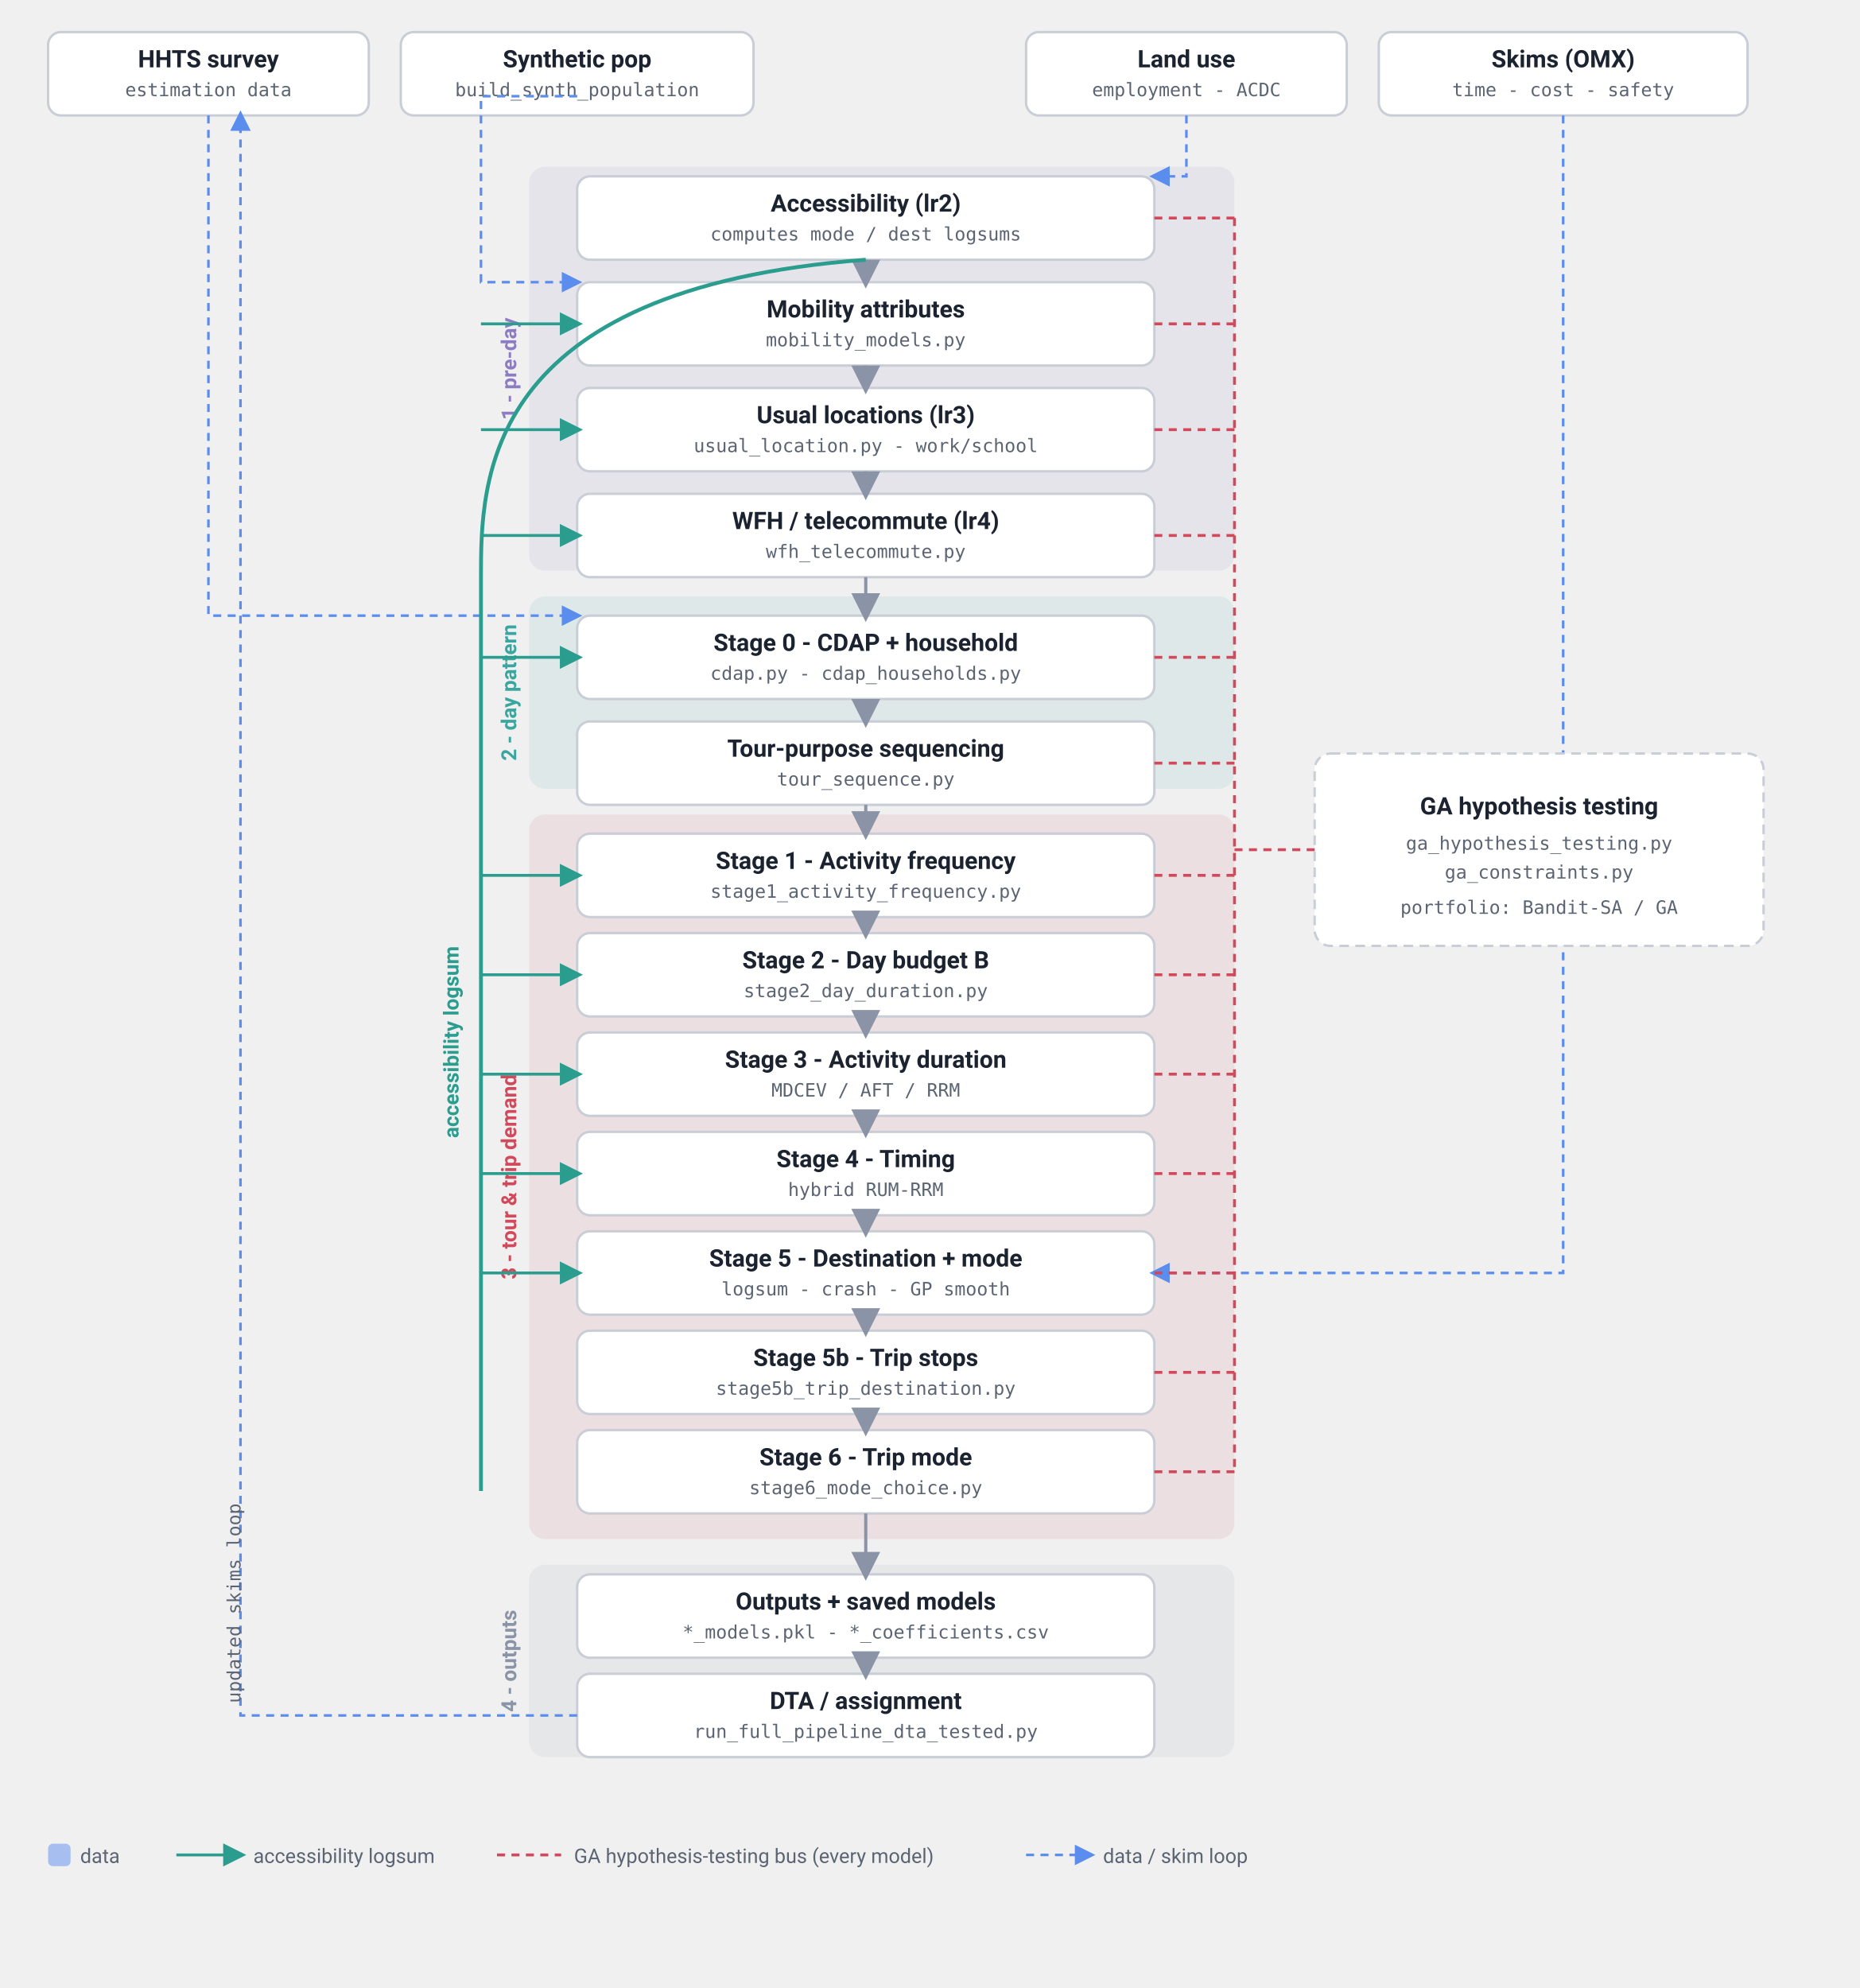
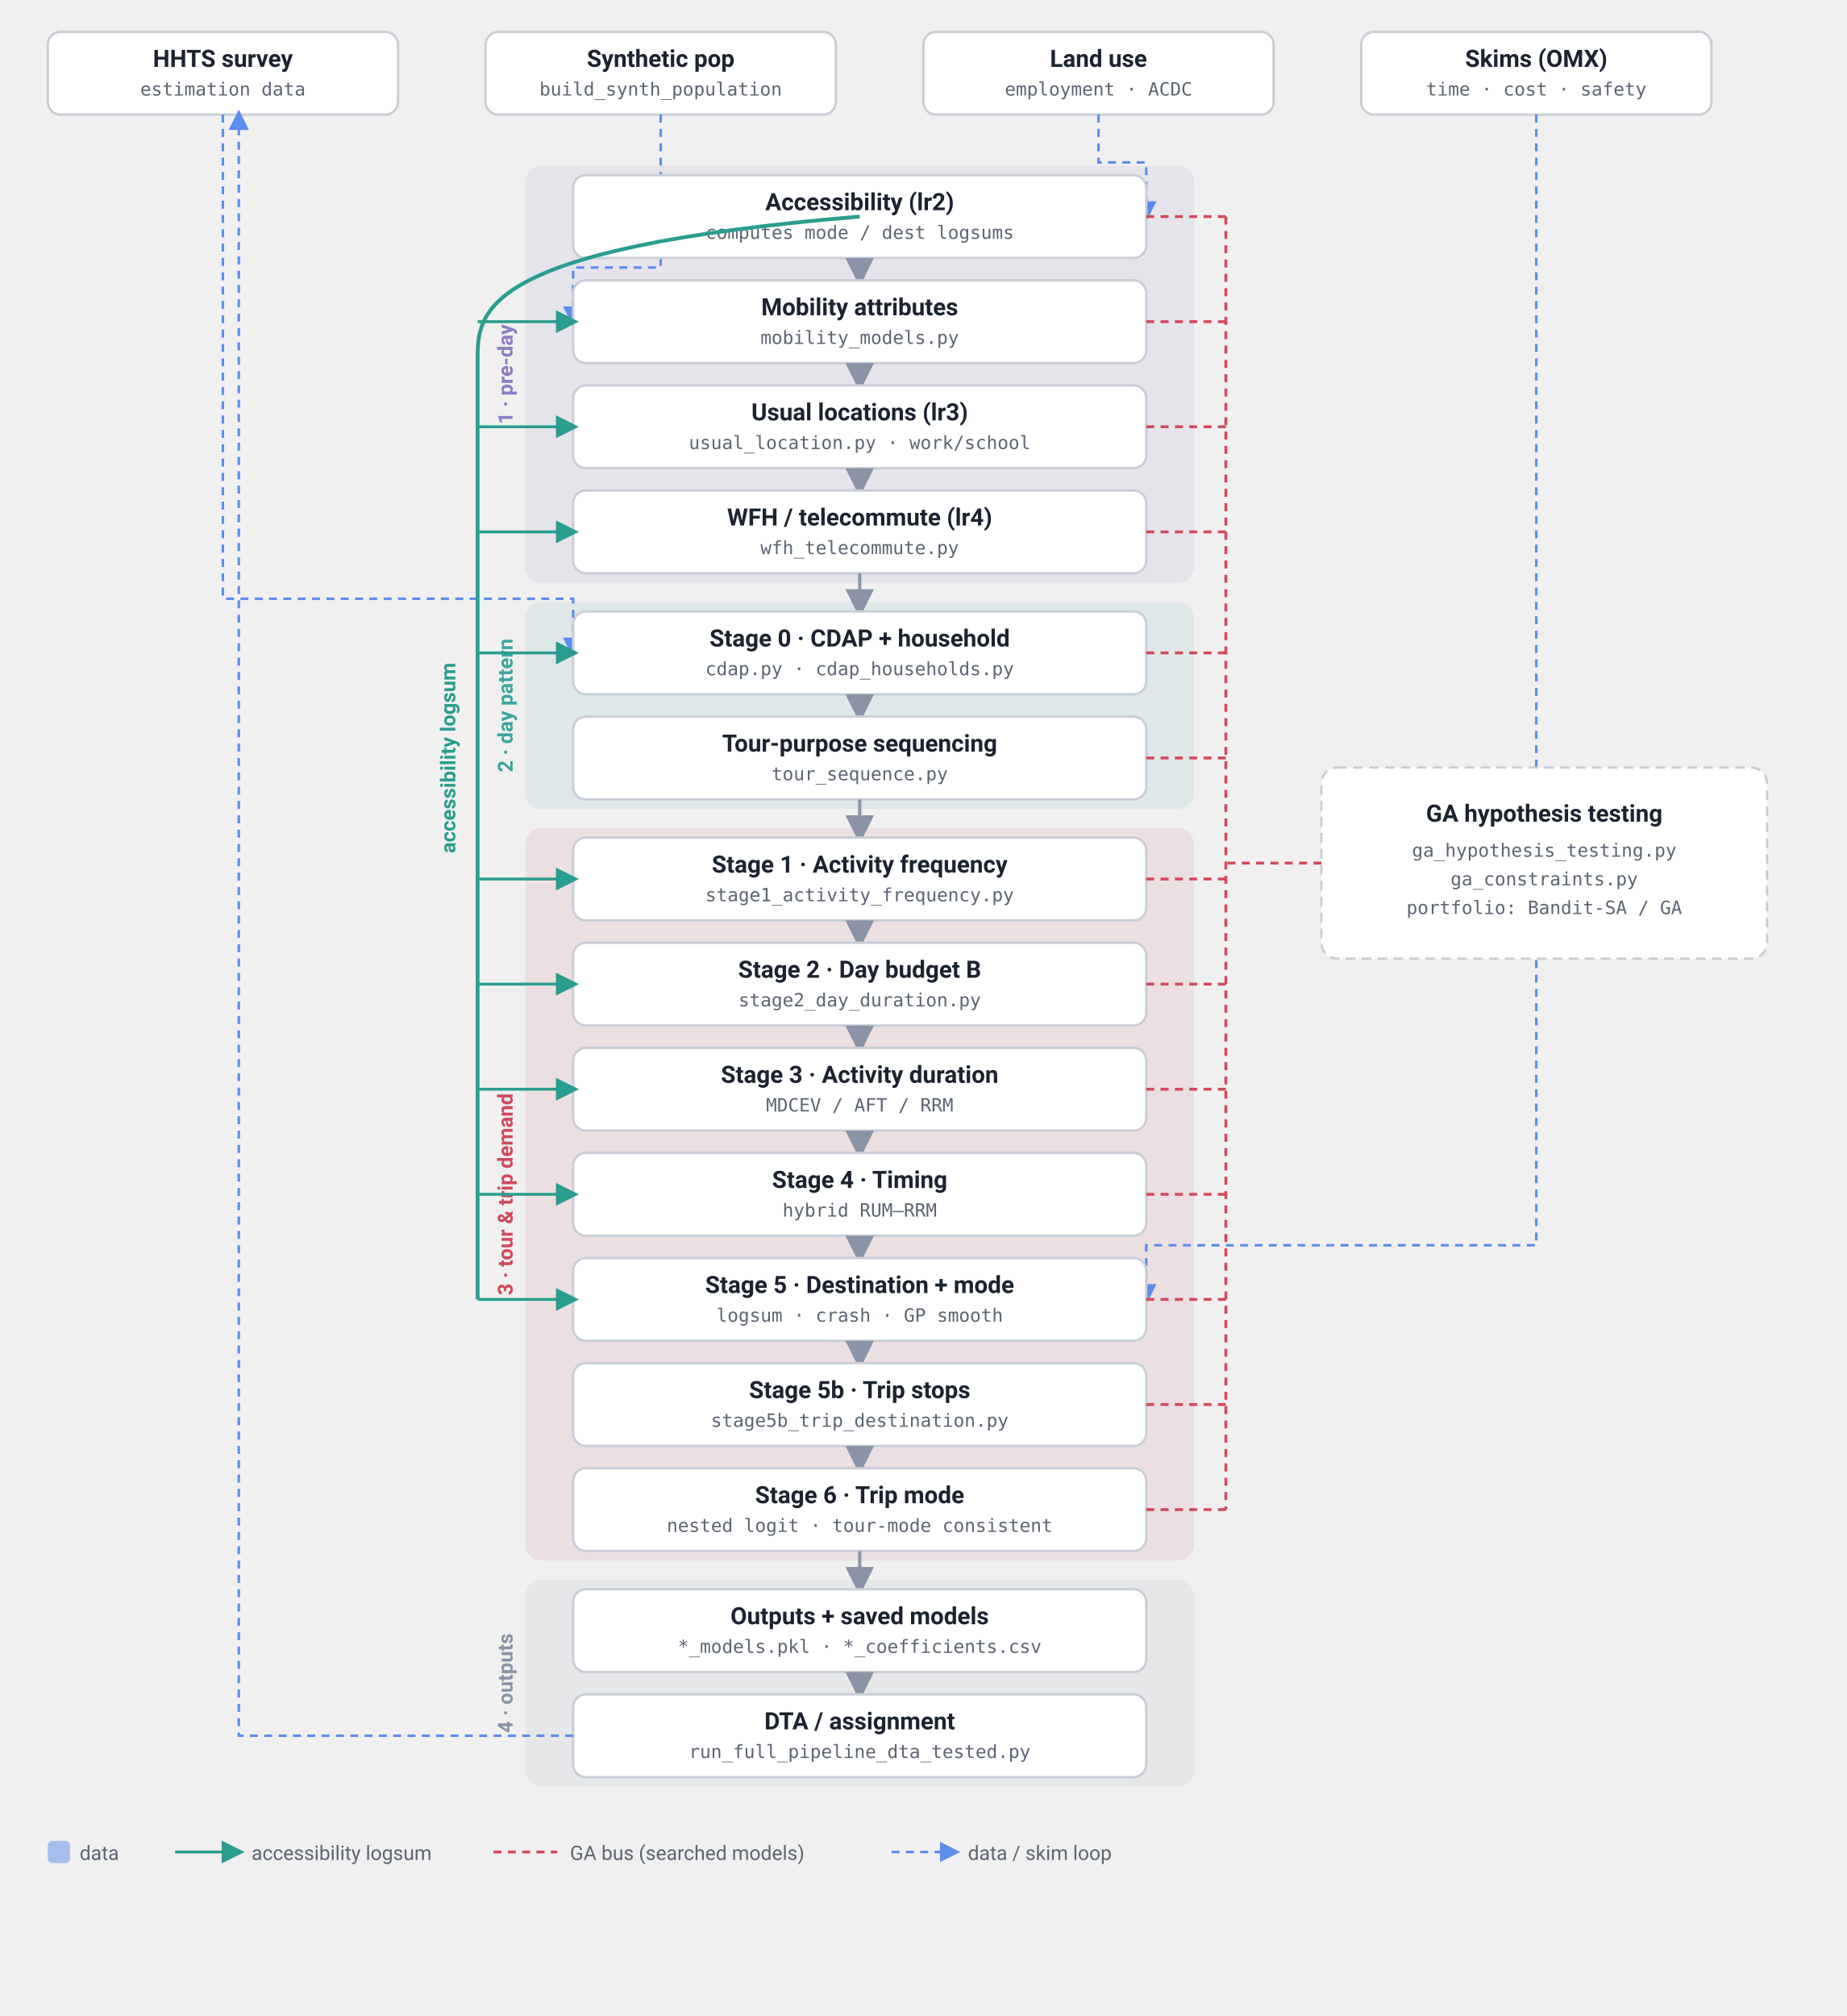
- <svg xmlns="http://www.w3.org/2000/svg" viewBox="0 0 1160 1240" role="img" aria-labelledby="ttl dsc" font-family="system-ui,-apple-system,Segoe UI,Roboto,sans-serif">
+ <svg xmlns="http://www.w3.org/2000/svg" viewBox="0 0 1160 1266" role="img" aria-label="ABM pipeline workflow" font-family="system-ui,-apple-system,Segoe UI,Roboto,sans-serif">
  <style>
-   .bx{fill:#ffffff; stroke:#c8cdd6; stroke-width:1.5;}
-   .t{fill:#1c2330; font-weight:650; font-size:15px;}
-   .s{fill:#5b6472; font-size:11.5px; font-family:ui-monospace,Menlo,Consolas,monospace;}
-   .blab{font-weight:700; font-size:13px;}
-   .a{stroke:#8a94a6; stroke-width:2; fill:none; marker-end:url(#ah);}
-   .f{stroke:#5b8def; stroke-width:1.6; stroke-dasharray:5 4; fill:none; marker-end:url(#af);}
-   .bus{stroke:#d1495b; stroke-width:1.8; stroke-dasharray:5 4; fill:none;}
-   .ls{stroke:#2a9d8f; stroke-width:1.8; fill:none; marker-end:url(#al);}
-   .lsrail{stroke:#2a9d8f; stroke-width:2.4; fill:none;}
+   .bx{fill:#ffffff;stroke:#c8cdd6;stroke-width:1.5}
+   .t{fill:#1c2330;font-weight:650;font-size:15px}
+   .s{fill:#5b6472;font-size:11.5px;font-family:ui-monospace,Menlo,Consolas,monospace}
+   .blab{font-weight:700;font-size:13px}
+   .a{stroke:#8a94a6;stroke-width:2;fill:none;marker-end:url(#ah)}
+   .f{stroke:#5b8def;stroke-width:1.6;stroke-dasharray:5 4;fill:none;marker-end:url(#af)}
+   .bus{stroke:#d1495b;stroke-width:1.8;stroke-dasharray:5 4;fill:none}
+   .ls{stroke:#2a9d8f;stroke-width:1.8;fill:none;marker-end:url(#al)}
+   .lsrail{stroke:#2a9d8f;stroke-width:2.4;fill:none}
</style>
  <defs>
    <marker id="ah" markerWidth="9" markerHeight="9" refX="7" refY="4.5" orient="auto">
      <path d="M0,0 L9,4.5 L0,9 z" fill="#8a94a6" />
    </marker>
    <marker id="af" markerWidth="8" markerHeight="8" refX="6" refY="4" orient="auto">
      <path d="M0,0 L8,4 L0,8 z" fill="#5b8def" />
    </marker>
    <marker id="al" markerWidth="8" markerHeight="8" refX="6" refY="4" orient="auto">
      <path d="M0,0 L8,4 L0,8 z" fill="#2a9d8f" />
    </marker>
  </defs>
-   <rect x="330" y="104" width="440" height="252" rx="10" fill="#8e7cc3" opacity="0.10" />
-   <rect x="330" y="372" width="440" height="120" rx="10" fill="#3aa6a0" opacity="0.10" />
-   <rect x="330" y="508" width="440" height="452" rx="10" fill="#d1495b" opacity="0.10" />
-   <rect x="330" y="976" width="440" height="120" rx="10" fill="#8a94a6" opacity="0.10" />
-   <text class="blab" fill="#8e7cc3" transform="translate(322,230) rotate(-90)" text-anchor="middle">1 - pre-day</text>
-   <text class="blab" fill="#3aa6a0" transform="translate(322,432) rotate(-90)" text-anchor="middle">2 - day pattern</text>
-   <text class="blab" fill="#d1495b" transform="translate(322,734) rotate(-90)" text-anchor="middle">3 - tour &amp; trip demand</text>
-   <text class="blab" fill="#8a94a6" transform="translate(322,1036) rotate(-90)" text-anchor="middle">4 - outputs</text>
-   <g>
-     <rect class="bx" x="30" y="20" width="200" height="52" rx="8" stroke="#5b8def" />
-     <text class="t" x="130" y="42" text-anchor="middle">HHTS survey</text>
-     <text class="s" x="130" y="60" text-anchor="middle">estimation data</text>
-     <rect class="bx" x="250" y="20" width="220" height="52" rx="8" stroke="#5b8def" />
-     <text class="t" x="360" y="42" text-anchor="middle">Synthetic pop</text>
-     <text class="s" x="360" y="60" text-anchor="middle">build_synth_population</text>
-     <rect class="bx" x="640" y="20" width="200" height="52" rx="8" stroke="#5b8def" />
-     <text class="t" x="740" y="42" text-anchor="middle">Land use</text>
-     <text class="s" x="740" y="60" text-anchor="middle">employment - ACDC</text>
-     <rect class="bx" x="860" y="20" width="230" height="52" rx="8" stroke="#5b8def" />
-     <text class="t" x="975" y="42" text-anchor="middle">Skims (OMX)</text>
-     <text class="s" x="975" y="60" text-anchor="middle">time - cost - safety</text>
-   </g>
-   <g>
-     <rect class="bx" x="360" y="110" width="360" height="52" rx="8" />
-     <text class="t" x="540" y="132" text-anchor="middle">Accessibility (lr2)</text>
-     <text class="s" x="540" y="150" text-anchor="middle">computes mode / dest logsums</text>
-     <rect class="bx" x="360" y="176" width="360" height="52" rx="8" />
-     <text class="t" x="540" y="198" text-anchor="middle">Mobility attributes</text>
-     <text class="s" x="540" y="216" text-anchor="middle">mobility_models.py</text>
-     <rect class="bx" x="360" y="242" width="360" height="52" rx="8" />
-     <text class="t" x="540" y="264" text-anchor="middle">Usual locations (lr3)</text>
-     <text class="s" x="540" y="282" text-anchor="middle">usual_location.py - work/school</text>
-     <rect class="bx" x="360" y="308" width="360" height="52" rx="8" />
-     <text class="t" x="540" y="330" text-anchor="middle">WFH / telecommute (lr4)</text>
-     <text class="s" x="540" y="348" text-anchor="middle">wfh_telecommute.py</text>
-     <rect class="bx" x="360" y="384" width="360" height="52" rx="8" />
-     <text class="t" x="540" y="406" text-anchor="middle">Stage 0 - CDAP + household</text>
-     <text class="s" x="540" y="424" text-anchor="middle">cdap.py - cdap_households.py</text>
-     <rect class="bx" x="360" y="450" width="360" height="52" rx="8" />
-     <text class="t" x="540" y="472" text-anchor="middle">Tour-purpose sequencing</text>
-     <text class="s" x="540" y="490" text-anchor="middle">tour_sequence.py</text>
-     <rect class="bx" x="360" y="520" width="360" height="52" rx="8" />
-     <text class="t" x="540" y="542" text-anchor="middle">Stage 1 - Activity frequency</text>
-     <text class="s" x="540" y="560" text-anchor="middle">stage1_activity_frequency.py</text>
-     <rect class="bx" x="360" y="582" width="360" height="52" rx="8" />
-     <text class="t" x="540" y="604" text-anchor="middle">Stage 2 - Day budget B</text>
-     <text class="s" x="540" y="622" text-anchor="middle">stage2_day_duration.py</text>
-     <rect class="bx" x="360" y="644" width="360" height="52" rx="8" />
-     <text class="t" x="540" y="666" text-anchor="middle">Stage 3 - Activity duration</text>
-     <text class="s" x="540" y="684" text-anchor="middle">MDCEV / AFT / RRM</text>
-     <rect class="bx" x="360" y="706" width="360" height="52" rx="8" />
-     <text class="t" x="540" y="728" text-anchor="middle">Stage 4 - Timing</text>
-     <text class="s" x="540" y="746" text-anchor="middle">hybrid RUM-RRM</text>
-     <rect class="bx" x="360" y="768" width="360" height="52" rx="8" />
-     <text class="t" x="540" y="790" text-anchor="middle">Stage 5 - Destination + mode</text>
-     <text class="s" x="540" y="808" text-anchor="middle">logsum - crash - GP smooth</text>
-     <rect class="bx" x="360" y="830" width="360" height="52" rx="8" />
-     <text class="t" x="540" y="852" text-anchor="middle">Stage 5b - Trip stops</text>
-     <text class="s" x="540" y="870" text-anchor="middle">stage5b_trip_destination.py</text>
-     <rect class="bx" x="360" y="892" width="360" height="52" rx="8" />
-     <text class="t" x="540" y="914" text-anchor="middle">Stage 6 - Trip mode</text>
-     <text class="s" x="540" y="932" text-anchor="middle">stage6_mode_choice.py</text>
-     <rect class="bx" x="360" y="982" width="360" height="52" rx="8" />
-     <text class="t" x="540" y="1004" text-anchor="middle">Outputs + saved models</text>
-     <text class="s" x="540" y="1022" text-anchor="middle">*_models.pkl - *_coefficients.csv</text>
-     <rect class="bx" x="360" y="1044" width="360" height="52" rx="8" />
-     <text class="t" x="540" y="1066" text-anchor="middle">DTA / assignment</text>
-     <text class="s" x="540" y="1084" text-anchor="middle">run_full_pipeline_dta_tested.py</text>
-   </g>
-   <g>
-     <path class="a" d="M540,162 V176" />
-     <path class="a" d="M540,228 V242" />
-     <path class="a" d="M540,294 V308" />
-     <path class="a" d="M540,360 V384" />
-     <path class="a" d="M540,436 V450" />
-     <path class="a" d="M540,502 V520" />
-     <path class="a" d="M540,572 V582" />
-     <path class="a" d="M540,634 V644" />
-     <path class="a" d="M540,696 V706" />
-     <path class="a" d="M540,758 V768" />
-     <path class="a" d="M540,820 V830" />
-     <path class="a" d="M540,882 V892" />
-     <path class="a" d="M540,944 V982" />
-     <path class="a" d="M540,1034 V1044" />
-   </g>
-   <g>
-     <path class="f" d="M740,72 V110 H720" />
-     <path class="f" d="M360,60 H300 V176 H360" />
-     <path class="f" d="M130,72 V384 H360" />
-     <path class="f" d="M975,72 V794 H720" />
-   </g>
-   <path class="lsrail" d="M540,162 C 300,180 300,300 300,360 V930" />
-   <g>
-     <path class="ls" d="M300,202 H360" />
-     <path class="ls" d="M300,268 H360" />
-     <path class="ls" d="M300,334 H360" />
-     <path class="ls" d="M300,410 H360" />
-     <path class="ls" d="M300,546 H360" />
-     <path class="ls" d="M300,608 H360" />
-     <path class="ls" d="M300,670 H360" />
-     <path class="ls" d="M300,732 H360" />
-     <path class="ls" d="M300,794 H360" />
-   </g>
-   <text class="blab" fill="#2a9d8f" transform="translate(286,650) rotate(-90)" text-anchor="middle">accessibility logsum</text>
-   <rect class="bx" x="820" y="470" width="280" height="120" rx="10" stroke="#d1495b" stroke-dasharray="6 4" />
-   <text class="t" x="960" y="508" text-anchor="middle" fill="#d1495b">GA hypothesis testing</text>
-   <text class="s" x="960" y="530" text-anchor="middle">ga_hypothesis_testing.py</text>
-   <text class="s" x="960" y="548" text-anchor="middle">ga_constraints.py</text>
-   <text class="s" x="960" y="570" text-anchor="middle">portfolio: Bandit-SA / GA</text>
-   <path class="bus" d="M770,136 V918" />
-   <g>
-     <path class="bus" d="M720,136 H770" />
-     <path class="bus" d="M720,202 H770" />
-     <path class="bus" d="M720,268 H770" />
-     <path class="bus" d="M720,334 H770" />
-     <path class="bus" d="M720,410 H770" />
-     <path class="bus" d="M720,476 H770" />
-     <path class="bus" d="M720,546 H770" />
-     <path class="bus" d="M720,608 H770" />
-     <path class="bus" d="M720,670 H770" />
-     <path class="bus" d="M720,732 H770" />
-     <path class="bus" d="M720,794 H770" />
-     <path class="bus" d="M720,856 H770" />
-     <path class="bus" d="M720,918 H770" />
-     <path class="bus" d="M820,530 H770" />
-   </g>
-   <path class="f" d="M360,1070 H150 V72" />
-   <text class="s" x="150" y="1000" text-anchor="middle" fill="#5b8def" transform="rotate(-90 150 1000)">updated skims loop</text>
+   <rect x="330" y="104" width="420" height="262" rx="10" fill="#8e7cc3" opacity="0.10" />
+   <text class="blab" fill="#8e7cc3" transform="translate(322,235.0) rotate(-90)" text-anchor="middle">1 · pre-day</text>
+   <rect x="330" y="378" width="420" height="130" rx="10" fill="#3aa6a0" opacity="0.10" />
+   <text class="blab" fill="#3aa6a0" transform="translate(322,443.0) rotate(-90)" text-anchor="middle">2 · day pattern</text>
+   <rect x="330" y="520" width="420" height="460" rx="10" fill="#d1495b" opacity="0.10" />
+   <text class="blab" fill="#d1495b" transform="translate(322,750.0) rotate(-90)" text-anchor="middle">3 · tour &amp; trip demand</text>
+   <rect x="330" y="992" width="420" height="130" rx="10" fill="#8a94a6" opacity="0.10" />
+   <text class="blab" fill="#8a94a6" transform="translate(322,1057.0) rotate(-90)" text-anchor="middle">4 · outputs</text>
+   <rect class="bx" x="30" y="20" width="220" height="52" rx="8" stroke="#5b8def" />
+   <text class="t" x="140" y="42" text-anchor="middle">HHTS survey</text>
+   <text class="s" x="140" y="60" text-anchor="middle">estimation data</text>
+   <path class="f" d="M140,72 V376 H360 L360,410" />
+   <rect class="bx" x="305" y="20" width="220" height="52" rx="8" stroke="#5b8def" />
+   <text class="t" x="415" y="42" text-anchor="middle">Synthetic pop</text>
+   <text class="s" x="415" y="60" text-anchor="middle">build_synth_population</text>
+   <path class="f" d="M415,72 V168 H360 L360,202" />
+   <rect class="bx" x="580" y="20" width="220" height="52" rx="8" stroke="#5b8def" />
+   <text class="t" x="690" y="42" text-anchor="middle">Land use</text>
+   <text class="s" x="690" y="60" text-anchor="middle">employment · ACDC</text>
+   <path class="f" d="M690,72 V102 H720 L720,136" />
+   <rect class="bx" x="855" y="20" width="220" height="52" rx="8" stroke="#5b8def" />
+   <text class="t" x="965" y="42" text-anchor="middle">Skims (OMX)</text>
+   <text class="s" x="965" y="60" text-anchor="middle">time · cost · safety</text>
+   <path class="f" d="M965,72 V782 H720 L720,816" />
+   <rect class="bx" x="360" y="110" width="360" height="52" rx="8" />
+   <text class="t" x="540" y="132" text-anchor="middle">Accessibility (lr2)</text>
+   <text class="s" x="540" y="150" text-anchor="middle">computes mode / dest logsums</text>
+   <path class="a" d="M540,162 V176" />
+   <rect class="bx" x="360" y="176" width="360" height="52" rx="8" />
+   <text class="t" x="540" y="198" text-anchor="middle">Mobility attributes</text>
+   <text class="s" x="540" y="216" text-anchor="middle">mobility_models.py</text>
+   <path class="a" d="M540,228 V242" />
+   <rect class="bx" x="360" y="242" width="360" height="52" rx="8" />
+   <text class="t" x="540" y="264" text-anchor="middle">Usual locations (lr3)</text>
+   <text class="s" x="540" y="282" text-anchor="middle">usual_location.py · work/school</text>
+   <path class="a" d="M540,294 V308" />
+   <rect class="bx" x="360" y="308" width="360" height="52" rx="8" />
+   <text class="t" x="540" y="330" text-anchor="middle">WFH / telecommute (lr4)</text>
+   <text class="s" x="540" y="348" text-anchor="middle">wfh_telecommute.py</text>
+   <path class="a" d="M540,360 V384" />
+   <rect class="bx" x="360" y="384" width="360" height="52" rx="8" />
+   <text class="t" x="540" y="406" text-anchor="middle">Stage 0 · CDAP + household</text>
+   <text class="s" x="540" y="424" text-anchor="middle">cdap.py · cdap_households.py</text>
+   <path class="a" d="M540,436 V450" />
+   <rect class="bx" x="360" y="450" width="360" height="52" rx="8" />
+   <text class="t" x="540" y="472" text-anchor="middle">Tour-purpose sequencing</text>
+   <text class="s" x="540" y="490" text-anchor="middle">tour_sequence.py</text>
+   <path class="a" d="M540,502 V526" />
+   <rect class="bx" x="360" y="526" width="360" height="52" rx="8" />
+   <text class="t" x="540" y="548" text-anchor="middle">Stage 1 · Activity frequency</text>
+   <text class="s" x="540" y="566" text-anchor="middle">stage1_activity_frequency.py</text>
+   <path class="a" d="M540,578 V592" />
+   <rect class="bx" x="360" y="592" width="360" height="52" rx="8" />
+   <text class="t" x="540" y="614" text-anchor="middle">Stage 2 · Day budget B</text>
+   <text class="s" x="540" y="632" text-anchor="middle">stage2_day_duration.py</text>
+   <path class="a" d="M540,644 V658" />
+   <rect class="bx" x="360" y="658" width="360" height="52" rx="8" />
+   <text class="t" x="540" y="680" text-anchor="middle">Stage 3 · Activity duration</text>
+   <text class="s" x="540" y="698" text-anchor="middle">MDCEV / AFT / RRM</text>
+   <path class="a" d="M540,710 V724" />
+   <rect class="bx" x="360" y="724" width="360" height="52" rx="8" />
+   <text class="t" x="540" y="746" text-anchor="middle">Stage 4 · Timing</text>
+   <text class="s" x="540" y="764" text-anchor="middle">hybrid RUM–RRM</text>
+   <path class="a" d="M540,776 V790" />
+   <rect class="bx" x="360" y="790" width="360" height="52" rx="8" />
+   <text class="t" x="540" y="812" text-anchor="middle">Stage 5 · Destination + mode</text>
+   <text class="s" x="540" y="830" text-anchor="middle">logsum · crash · GP smooth</text>
+   <path class="a" d="M540,842 V856" />
+   <rect class="bx" x="360" y="856" width="360" height="52" rx="8" />
+   <text class="t" x="540" y="878" text-anchor="middle">Stage 5b · Trip stops</text>
+   <text class="s" x="540" y="896" text-anchor="middle">stage5b_trip_destination.py</text>
+   <path class="a" d="M540,908 V922" />
+   <rect class="bx" x="360" y="922" width="360" height="52" rx="8" />
+   <text class="t" x="540" y="944" text-anchor="middle">Stage 6 · Trip mode</text>
+   <text class="s" x="540" y="962" text-anchor="middle">nested logit · tour-mode consistent</text>
+   <path class="a" d="M540,974 V998" />
+   <rect class="bx" x="360" y="998" width="360" height="52" rx="8" />
+   <text class="t" x="540" y="1020" text-anchor="middle">Outputs + saved models</text>
+   <text class="s" x="540" y="1038" text-anchor="middle">*_models.pkl · *_coefficients.csv</text>
+   <path class="a" d="M540,1050 V1064" />
+   <rect class="bx" x="360" y="1064" width="360" height="52" rx="8" />
+   <text class="t" x="540" y="1086" text-anchor="middle">DTA / assignment</text>
+   <text class="s" x="540" y="1104" text-anchor="middle">run_full_pipeline_dta_tested.py</text>
+   <path class="bus" d="M770,136 V948" />
+   <path class="bus" d="M720,136 H770" />
+   <path class="bus" d="M720,202 H770" />
+   <path class="bus" d="M720,268 H770" />
+   <path class="bus" d="M720,334 H770" />
+   <path class="bus" d="M720,410 H770" />
+   <path class="bus" d="M720,476 H770" />
+   <path class="bus" d="M720,552 H770" />
+   <path class="bus" d="M720,618 H770" />
+   <path class="bus" d="M720,684 H770" />
+   <path class="bus" d="M720,750 H770" />
+   <path class="bus" d="M720,816 H770" />
+   <path class="bus" d="M720,882 H770" />
+   <path class="bus" d="M720,948 H770" />
+   <rect class="bx" x="830" y="482" width="280" height="120" rx="10" stroke="#d1495b" stroke-dasharray="6 4" />
+   <text class="t" x="970" y="516" text-anchor="middle" fill="#d1495b">GA hypothesis testing</text>
+   <text class="s" x="970" y="538" text-anchor="middle">ga_hypothesis_testing.py</text>
+   <text class="s" x="970" y="556" text-anchor="middle">ga_constraints.py</text>
+   <text class="s" x="970" y="574" text-anchor="middle">portfolio: Bandit-SA / GA</text>
+   <path class="bus" d="M830,542 H770" />
+   <path class="lsrail" d="M540,136 C 300,156 300,196 300,226 V816" />
+   <path class="ls" d="M300,202 H360" />
+   <path class="ls" d="M300,268 H360" />
+   <path class="ls" d="M300,334 H360" />
+   <path class="ls" d="M300,410 H360" />
+   <path class="ls" d="M300,552 H360" />
+   <path class="ls" d="M300,618 H360" />
+   <path class="ls" d="M300,684 H360" />
+   <path class="ls" d="M300,750 H360" />
+   <path class="ls" d="M300,816 H360" />
+   <text class="blab" fill="#2a9d8f" transform="translate(286,476) rotate(-90)" text-anchor="middle">accessibility logsum</text>
+   <path class="f" d="M360,1090 H150 V72" />
  <g font-size="12.5px" fill="#5b6472">
-     <rect x="30" y="1150" width="14" height="14" rx="3" fill="#5b8def" opacity="0.5" />
-     <text x="50" y="1162">data</text>
-     <line x1="110" y1="1157" x2="150" y2="1157" class="ls" />
-     <text x="158" y="1162">accessibility logsum</text>
-     <line x1="310" y1="1157" x2="350" y2="1157" class="bus" />
-     <text x="358" y="1162">GA hypothesis-testing bus (every model)</text>
-     <line x1="640" y1="1157" x2="680" y2="1157" class="f" />
-     <text x="688" y="1162">data / skim loop</text>
+     <rect x="30" y="1156" width="14" height="14" rx="3" fill="#5b8def" opacity="0.5" />
+     <text x="50" y="1168">data</text>
+     <line x1="110" y1="1163" x2="150" y2="1163" class="ls" />
+     <text x="158" y="1168">accessibility logsum</text>
+     <line x1="310" y1="1163" x2="350" y2="1163" class="bus" />
+     <text x="358" y="1168">GA bus (searched models)</text>
+     <line x1="560" y1="1163" x2="600" y2="1163" class="f" />
+     <text x="608" y="1168">data / skim loop</text>
  </g>
</svg>
